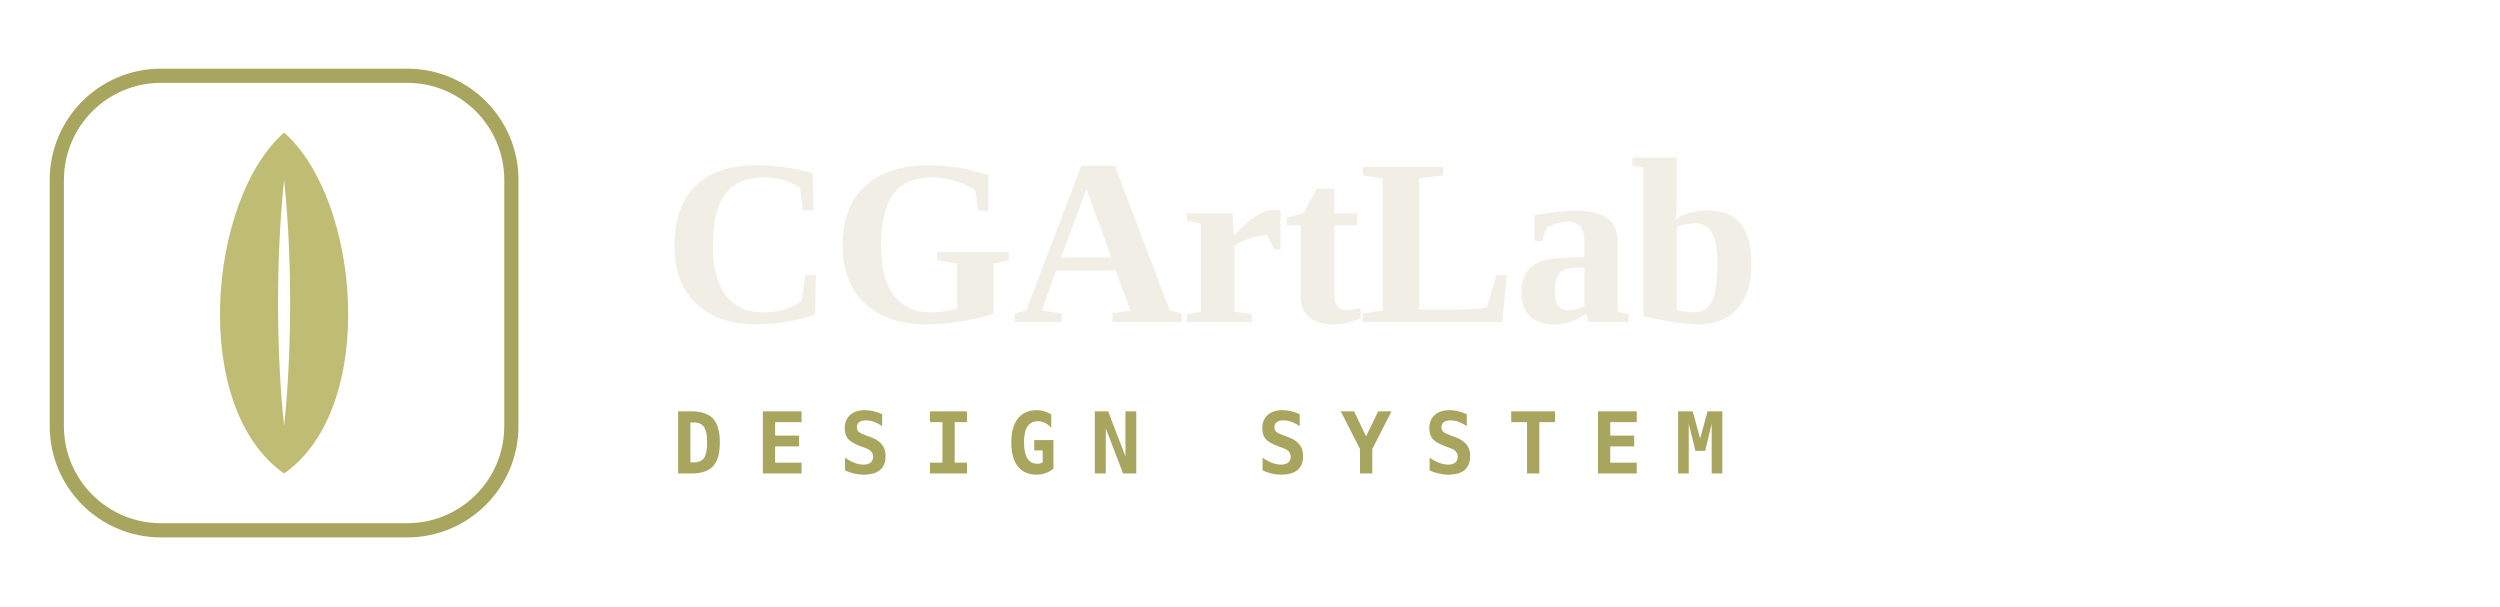
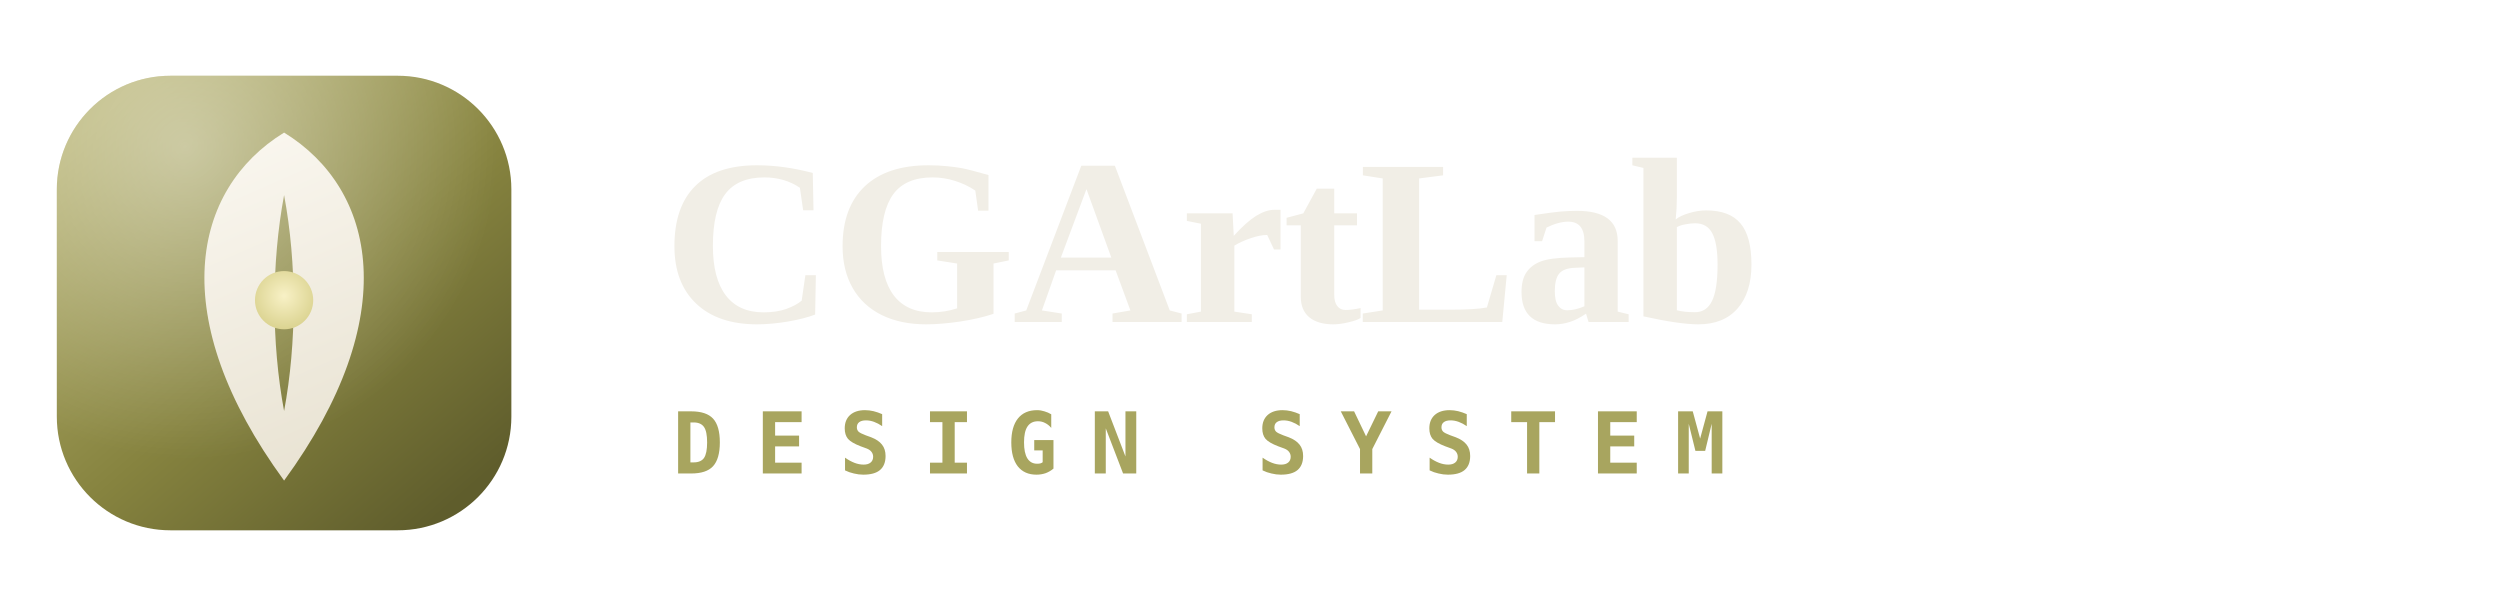
<svg xmlns="http://www.w3.org/2000/svg" viewBox="0 0 264 64" role="img" aria-label="CGArtLab Design System">
-   <rect x="6" y="8" width="48" height="48" rx="11" fill="none" stroke="#a8a55f" stroke-width="1.5" />
-   <path fill-rule="evenodd" clip-rule="evenodd" fill="#bfbc73" d="M30 14C38 21 40 43 30 50C20 43 22 21 30 14ZM30 19C30.85 27 30.85 37 30 45C29.15 37 29.15 27 30 19Z" />
+   <defs>
+     <linearGradient id="cg-tile-d" x1="4" y1="2" x2="28" y2="30" gradientUnits="userSpaceOnUse">
+       <stop offset="0" stop-color="#b3af6c" />
+       <stop offset="0.55" stop-color="#86833f" />
+       <stop offset="1" stop-color="#5f5d2c" />
+     </linearGradient>
+     <linearGradient id="cg-leaf-d" x1="10" y1="4" x2="21" y2="29" gradientUnits="userSpaceOnUse">
+       <stop offset="0" stop-color="#fbf8f1" />
+       <stop offset="1" stop-color="#e7e1d0" />
+     </linearGradient>
+     <radialGradient id="cg-gloss-d" cx="0" cy="0" r="1" gradientUnits="userSpaceOnUse" gradientTransform="translate(9 5) rotate(55) scale(22)">
+       <stop offset="0" stop-color="#ffffff" stop-opacity="0.42" />
+       <stop offset="1" stop-color="#ffffff" stop-opacity="0" />
+     </radialGradient>
+     <radialGradient id="cg-seed-d" cx="0" cy="0" r="1" gradientUnits="userSpaceOnUse" gradientTransform="translate(16 15.5) scale(3.1)">
+       <stop offset="0" stop-color="#f8f1c6" />
+       <stop offset="1" stop-color="#d2ca80" />
+     </radialGradient>
+   </defs>
+   <svg x="6" y="8" width="48" height="48" viewBox="0 0 32 32">
+     <rect width="32" height="32" rx="8" fill="url(#cg-tile-d)" />
+     <rect width="32" height="32" rx="8" fill="url(#cg-gloss-d)" />
+     <path fill-rule="evenodd" clip-rule="evenodd" fill="url(#cg-leaf-d)" d="M16 4C22.5 8 24.4 17 16 28.5C7.6 17 9.5 8 16 4ZM16 8.4C16.9 13.2 16.9 18.8 16 23.6C15.1 18.8 15.1 13.2 16 8.4Z" />
+     <circle cx="16" cy="15.8" r="2.05" fill="url(#cg-seed-d)" />
+   </svg>
  <text x="70" y="34" font-family="'Iowan Old Style','Charter',Georgia,'Times New Roman',serif" font-size="25" font-weight="700" fill="#f1eee6" letter-spacing="-0.3">CGArtLab</text>
  <text x="71" y="50" font-family="'JetBrains Mono','IBM Plex Mono',ui-monospace,monospace" font-size="9" font-weight="600" fill="#a8a55f" letter-spacing="3.4">DESIGN SYSTEM</text>
</svg>
